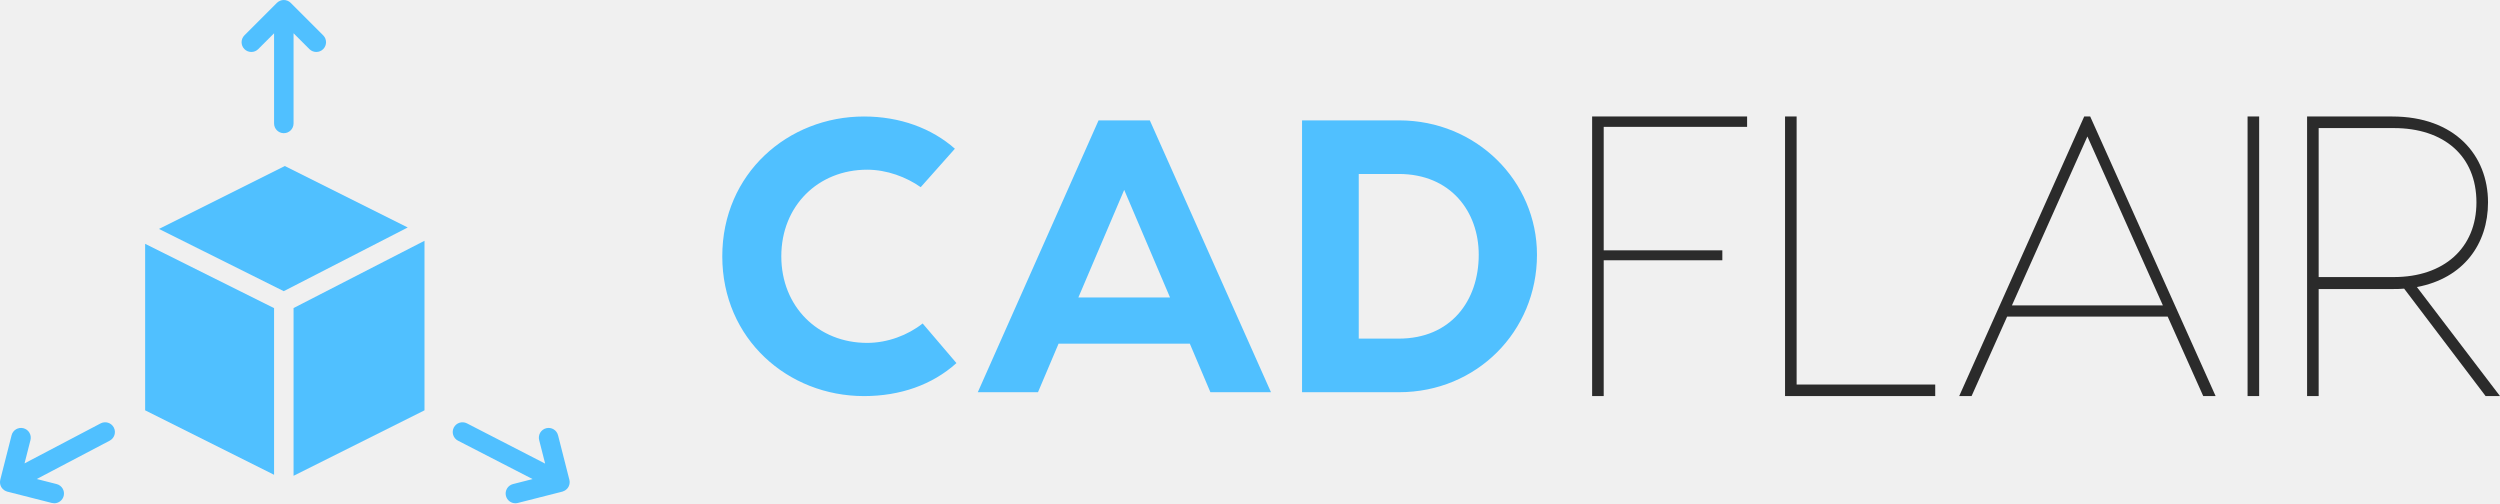
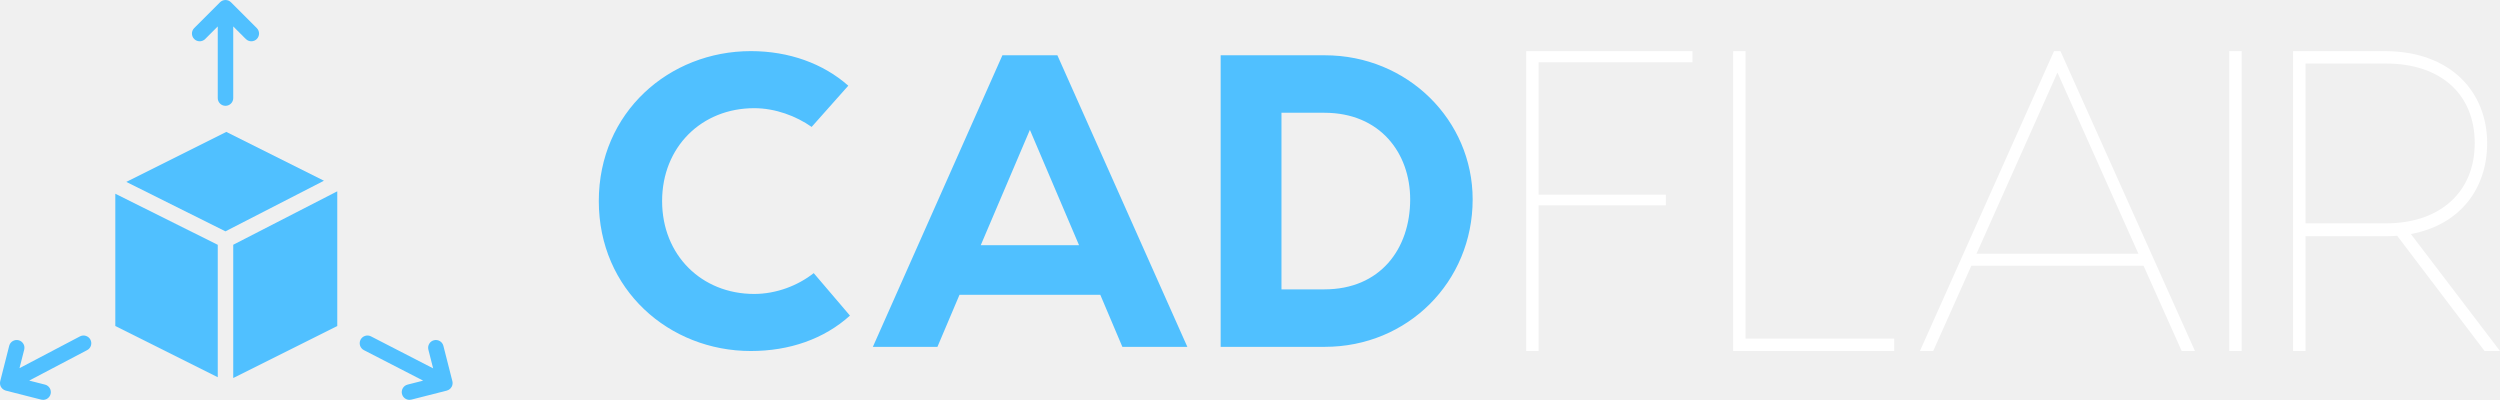
- <svg xmlns="http://www.w3.org/2000/svg" width="321.897" height="64.8">
-   <g id="view-cube-icon" transform="matrix(0.8365066,0,0,0.8365066,-5.152969,-9.425755)" fill="#50c0ff">
+ <svg xmlns="http://www.w3.org/2000/svg" width="342.352" height="54.757" viewBox="0 0 342.352 54.757">
+   <g class="view-cube-icon" transform="matrix(0.7068591,0,0,0.7068591,-4.354327,-7.964888)" fill="#50c0ff">
    <g>
      <path d="M44.846,19.268c0.384,0,0.768-0.146,1.061-0.439l2.439-2.439v13.879c0,0.829,0.671,1.5,1.5,1.5s1.5-0.671,1.5-1.5V16.389   l2.439,2.439c0.293,0.293,0.677,0.439,1.061,0.439s0.768-0.146,1.061-0.439c0.586-0.585,0.586-1.536,0-2.121l-4.998-4.998   c-0.14-0.14-0.307-0.251-0.493-0.328c-0.007-0.003-0.015-0.004-0.022-0.007c-0.17-0.067-0.354-0.106-0.548-0.106   s-0.378,0.04-0.548,0.106c-0.007,0.003-0.015,0.004-0.022,0.007c-0.186,0.077-0.353,0.188-0.493,0.328l-4.998,4.998   c-0.586,0.585-0.586,1.536,0,2.121C44.078,19.122,44.462,19.268,44.846,19.268z" />
      <polygon points="50,36.823 30.629,46.508 49.836,56.086 68.919,46.282  " />
      <polygon points="28.5,74.427 48.346,84.35 48.346,58.696 28.5,48.799  " />
      <polygon points="51.346,84.504 71.5,74.427 71.5,48.329 51.346,58.684  " />
      <path d="M21.648,76.439l-11.71,6.154l0.912-3.587c0.204-0.804-0.281-1.62-1.084-1.824c-0.805-0.202-1.619,0.281-1.823,1.084   l-1.742,6.852c-0.008,0.031-0.008,0.062-0.014,0.095c-0.01,0.053-0.02,0.105-0.024,0.16c-0.004,0.048-0.003,0.095-0.002,0.143   c0,0.049,0.002,0.098,0.007,0.147c0.006,0.05,0.017,0.099,0.027,0.147c0.01,0.046,0.02,0.092,0.035,0.137   c0.017,0.052,0.039,0.101,0.061,0.15c0.013,0.029,0.021,0.06,0.036,0.089c0.005,0.009,0.013,0.016,0.018,0.024   c0.008,0.014,0.012,0.03,0.021,0.044c0.055,0.092,0.121,0.176,0.194,0.254c0.019,0.021,0.04,0.036,0.059,0.055   c0.069,0.067,0.145,0.127,0.228,0.181c0.028,0.018,0.056,0.036,0.086,0.053c0.068,0.037,0.14,0.067,0.214,0.095   c0.026,0.01,0.052,0.021,0.079,0.028c0.015,0.005,0.028,0.012,0.042,0.016c0.006,0.002,0.011,0.005,0.018,0.007l6.854,1.744   c0.125,0.031,0.249,0.046,0.371,0.046c0.67,0,1.28-0.451,1.453-1.13c0.205-0.803-0.281-1.619-1.083-1.824l-3.066-0.78l11.231-5.902   c0.733-0.386,1.016-1.293,0.63-2.026C23.289,76.336,22.382,76.057,21.648,76.439z" />
      <path d="M93.845,85.419c-0.001-0.019-0.007-0.036-0.008-0.054c-0.005-0.052-0.014-0.101-0.022-0.151   c-0.006-0.031-0.007-0.063-0.015-0.096l-1.742-6.852c-0.204-0.803-1.021-1.286-1.824-1.084c-0.803,0.204-1.288,1.021-1.084,1.824   l0.921,3.623l-12.038-6.196c-0.736-0.376-1.641-0.089-2.021,0.647c-0.379,0.736-0.089,1.641,0.647,2.021l11.48,5.909l-3.018,0.768   c-0.803,0.205-1.288,1.021-1.084,1.824c0.173,0.679,0.783,1.13,1.453,1.13c0.122,0,0.247-0.015,0.371-0.046l6.854-1.744   c0.007-0.002,0.013-0.005,0.02-0.007c0.016-0.005,0.029-0.012,0.045-0.017c0.105-0.032,0.203-0.075,0.296-0.127   c0.027-0.015,0.053-0.031,0.079-0.048c0.089-0.058,0.171-0.122,0.244-0.195c0.015-0.015,0.031-0.026,0.045-0.042   c0.085-0.092,0.156-0.195,0.216-0.305c0.006-0.01,0.015-0.018,0.02-0.027c0.014-0.026,0.021-0.055,0.032-0.082   c0.022-0.05,0.044-0.101,0.061-0.153c0.014-0.044,0.023-0.089,0.033-0.134c0.011-0.05,0.021-0.099,0.026-0.149   c0.006-0.049,0.007-0.097,0.008-0.145C93.841,85.48,93.846,85.45,93.845,85.419z" />
    </g>
  </g>
-   <g id="cad-text" transform="matrix(2.5,0,0,2.5,90.75,0.4999968)" fill="#50c0ff">
+   <g class="cad-text" transform="matrix(2.85192,0,0,2.85192,79.43327,-9.541137)" fill="#50c0ff">
    <path d="M12.96 18.5 c-1.24 1.12 -2.9 1.7 -4.76 1.7 c-3.92 0 -7.3 -2.94 -7.3 -7.2 s3.38 -7.2 7.3 -7.2 c1.84 0 3.48 0.6 4.68 1.66 l-1.76 1.98 c-0.74 -0.52 -1.74 -0.9 -2.76 -0.9 c-2.52 0 -4.42 1.86 -4.42 4.46 s1.9 4.46 4.42 4.46 c1.06 0 2.1 -0.4 2.86 -1 z M26.04 20 l-1.06 -2.5 l-6.76 0 l-1.06 2.5 l-3.1 0 l6.22 -14 l2.64 0 l6.24 14 l-3.12 0 z M19.24 15.12 l4.72 0 l-2.36 -5.54 z M35.76 6 c3.98 0 7.1 3.12 7.1 6.92 c0 3.96 -3.12 7.08 -7.1 7.08 l-5 0 l0 -14 l5 0 z M35.74 17.24 c2.68 0 4.12 -1.94 4.12 -4.32 c0 -2.22 -1.44 -4.16 -4.12 -4.16 l-2.06 0 l0 8.48 l2.06 0 z" />
  </g>
-   <g id="flair-text" transform="matrix(2.571429,0,0,2.571429,201.9143,-0.4285714)" fill="#2b2b2b">
+   <g class="flair-text" transform="matrix(2.933403,0,0,2.933403,205.4799,-10.60042)" fill="#ffffff">
    <path d="M8.96 6.52 l-7.18 0 l0 6.18 l5.94 0 l0 0.5 l-5.94 0 l0 6.8 l-0.58 0 l0 -14 l7.76 0 l0 0.52 z M11.44 19.42 l6.94 0 l0 0.58 l-7.52 0 l0 -14 l0.58 0 l0 13.42 z M31.8 20 l-1.78 -3.98 l-8.04 0 l-1.78 3.98 l-0.62 0 l6.26 -14 l0.3 0 l6.28 14 l-0.62 0 z M22.22 15.46 l7.56 0 l-3.78 -8.46 z M34.6 6 l0 14 l-0.58 0 l0 -14 l0.58 0 z M46.66 20 l-0.72 0 l-4.08 -5.38 c-0.2 0.02 -0.4 0.02 -0.6 0.02 l-3.68 0 l0 5.36 l-0.58 0 l0 -14 l4.26 0 c3.14 0 4.8 1.94 4.8 4.3 c0 2.08 -1.22 3.8 -3.56 4.24 z M37.58 14.04 l3.76 0 c2.52 0 4.14 -1.46 4.14 -3.74 c0 -2.32 -1.62 -3.72 -4.14 -3.72 l-3.76 0 l0 7.46 z" />
  </g>
</svg>
